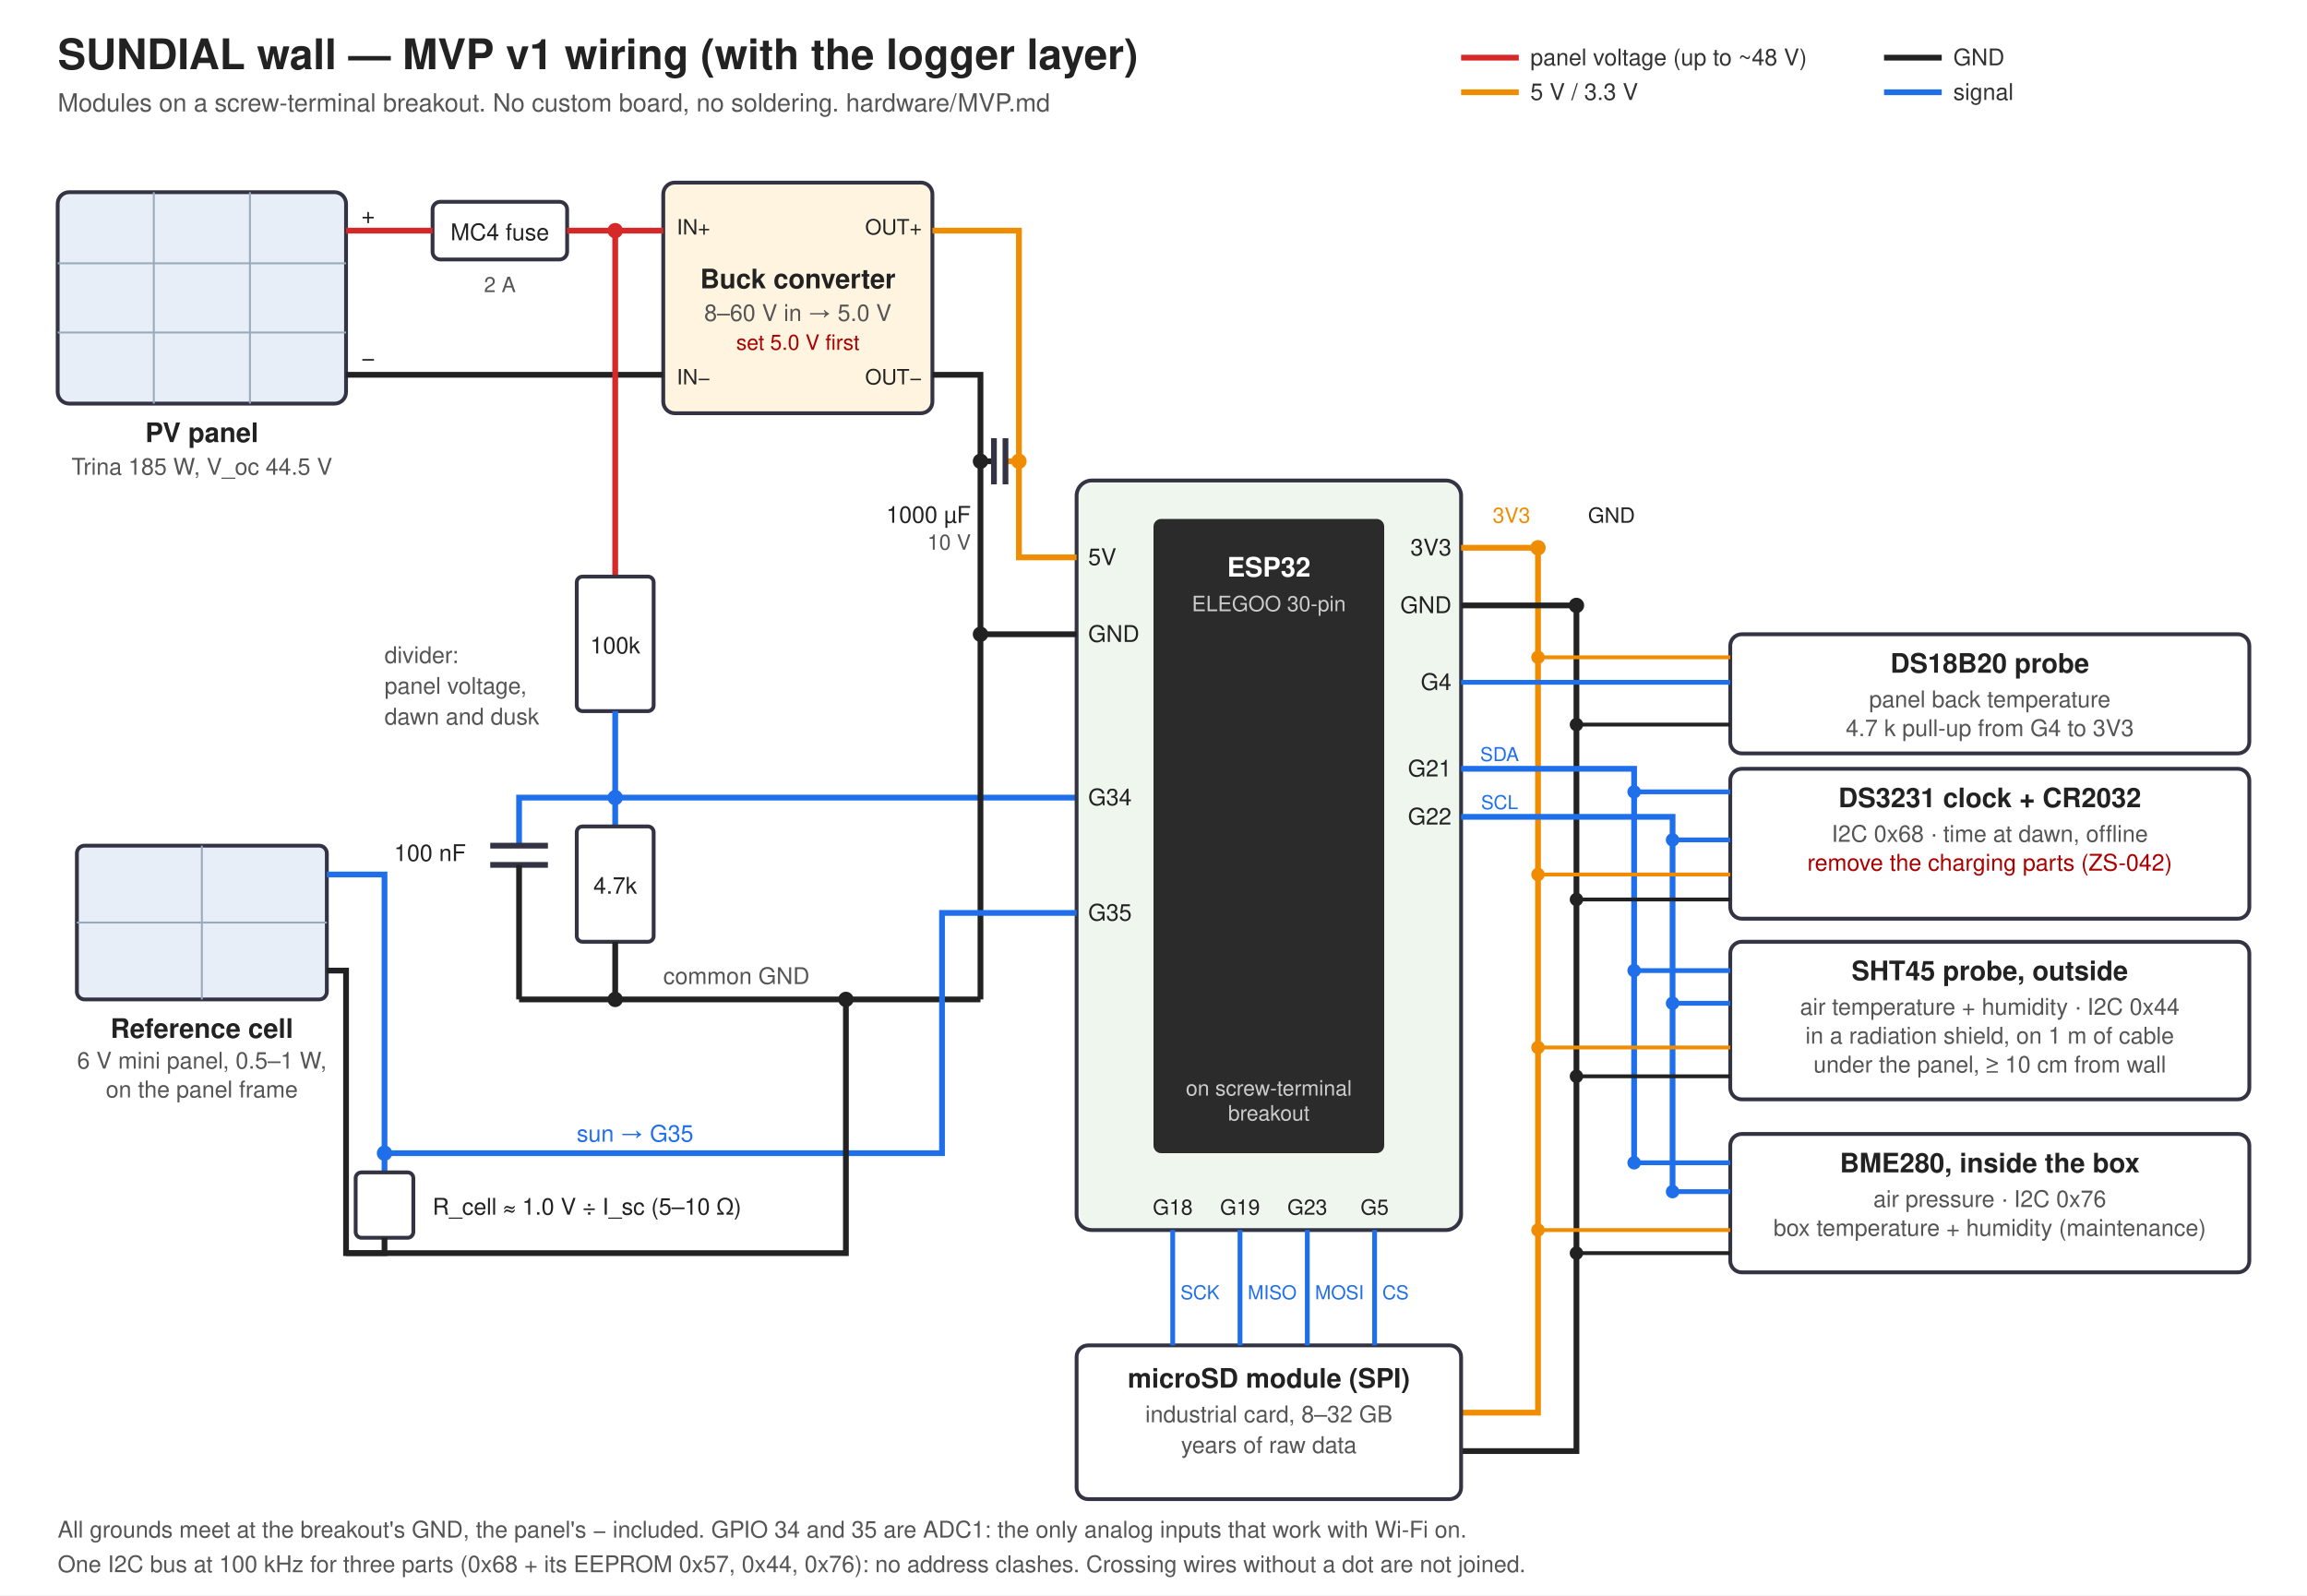
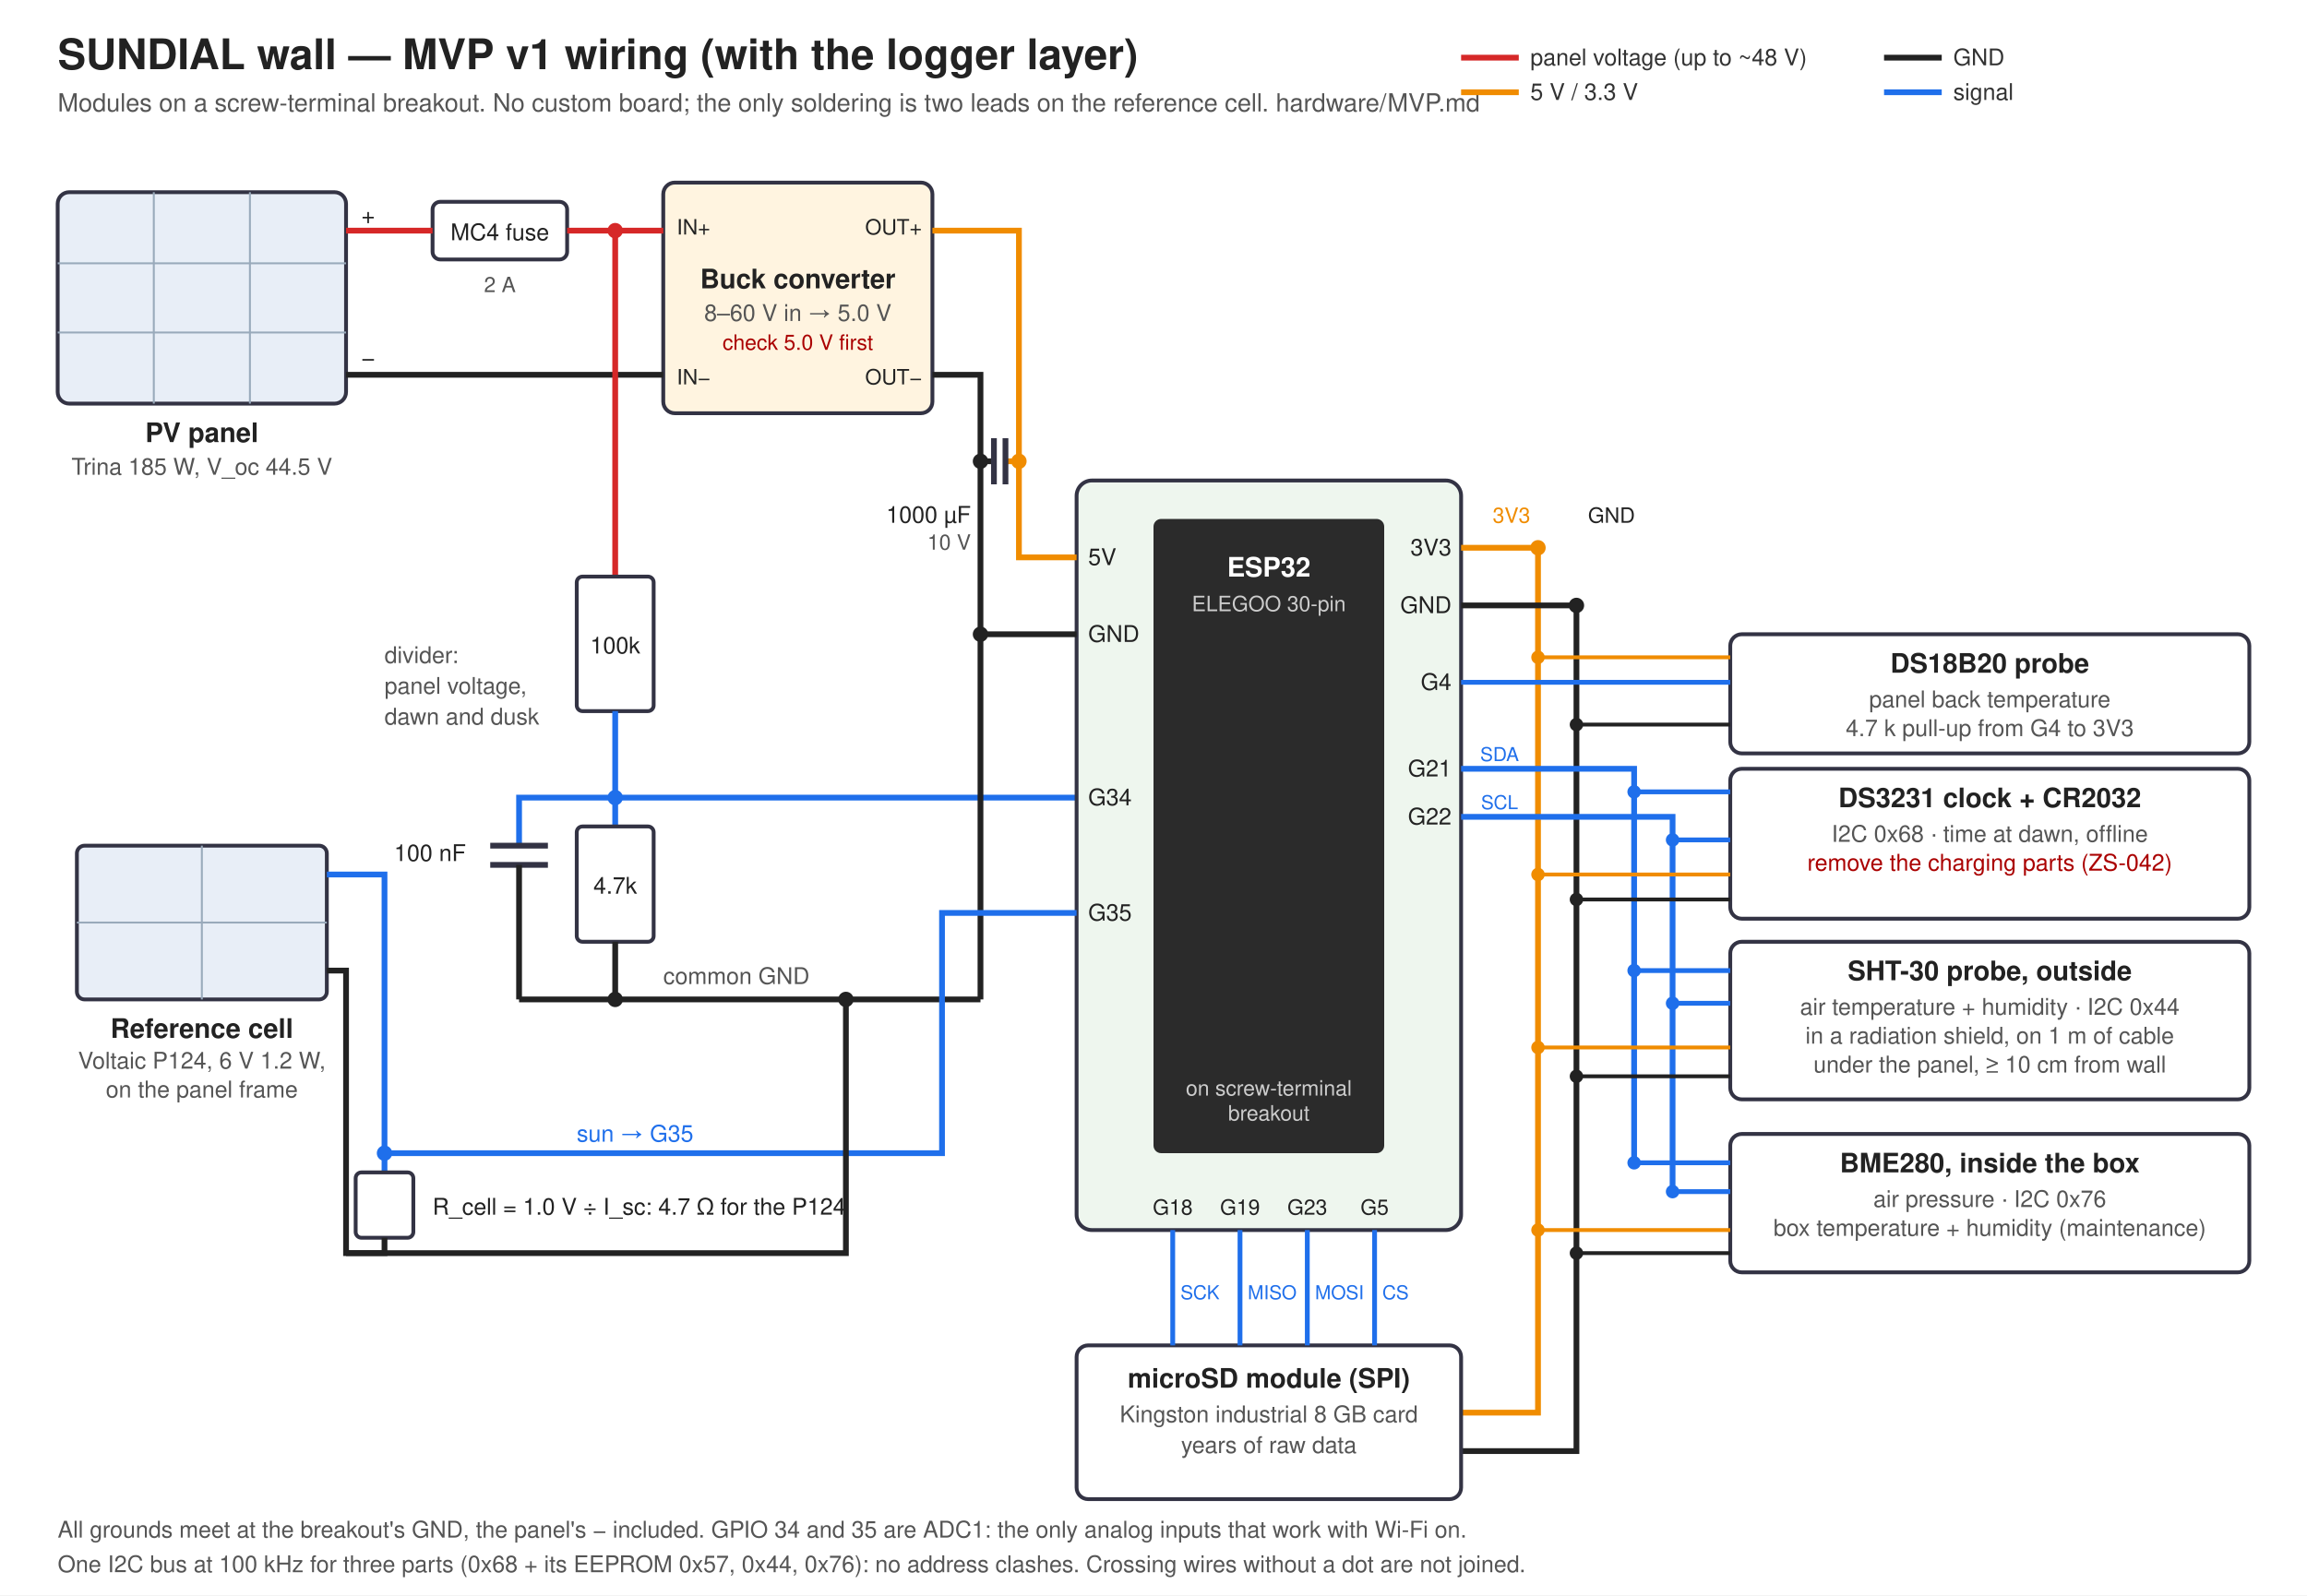
<svg xmlns="http://www.w3.org/2000/svg" viewBox="0 0 1200 830" font-family="Helvetica, Arial, sans-serif" font-size="14">
  <rect width="1200" height="830" fill="#ffffff" />
  <text x="30" y="36" font-size="22" fill="#222" text-anchor="start" font-weight="bold">SUNDIAL wall — MVP v1 wiring (with the logger layer)</text>
-   <text x="30" y="58" font-size="13" fill="#555" text-anchor="start">Modules on a screw-terminal breakout. No custom board, no soldering. hardware/MVP.md</text>
+   <text x="30" y="58" font-size="13" fill="#555" text-anchor="start">Modules on a screw-terminal breakout. No custom board; the only soldering is two leads on the reference cell. hardware/MVP.md</text>
  <line x1="760" y1="30" x2="790" y2="30" stroke="#d62828" stroke-width="3" />
  <text x="796" y="34" font-size="12" fill="#333" text-anchor="start">panel voltage (up to ~48 V)</text>
  <line x1="760" y1="48" x2="790" y2="48" stroke="#f08c00" stroke-width="3" />
  <text x="796" y="52" font-size="12" fill="#333" text-anchor="start">5 V / 3.3 V</text>
  <line x1="980" y1="30" x2="1010" y2="30" stroke="#222" stroke-width="3" />
  <text x="1016" y="34" font-size="12" fill="#333" text-anchor="start">GND</text>
  <line x1="980" y1="48" x2="1010" y2="48" stroke="#1f6feb" stroke-width="3" />
  <text x="1016" y="52" font-size="12" fill="#333" text-anchor="start">signal</text>
  <rect x="30" y="100" width="150" height="110" rx="6" fill="#e8eef7" stroke="#334" stroke-width="2" />
  <g stroke="#9ab" stroke-width="1">
    <line x1="30" y1="137" x2="180" y2="137" />
    <line x1="30" y1="173" x2="180" y2="173" />
    <line x1="80" y1="100" x2="80" y2="210" />
    <line x1="130" y1="100" x2="130" y2="210" />
  </g>
  <text x="105" y="230" font-size="14" fill="#222" text-anchor="middle" font-weight="bold">PV panel</text>
  <text x="105" y="247" font-size="12" fill="#555" text-anchor="middle">Trina 185 W, V_oc 44.5 V</text>
  <text x="188" y="116" font-size="12" fill="#222" text-anchor="start">+</text>
  <text x="188" y="190" font-size="12" fill="#222" text-anchor="start">−</text>
  <rect x="225" y="105" width="70" height="30" rx="4" fill="#fff" stroke="#334" stroke-width="2" />
  <text x="260" y="125" font-size="12" fill="#222" text-anchor="middle">MC4 fuse</text>
  <text x="260" y="152" font-size="11" fill="#555" text-anchor="middle">2 A</text>
  <rect x="345" y="95" width="140" height="120" rx="6" fill="#fff4e0" stroke="#334" stroke-width="2" />
  <text x="415" y="150" font-size="14" fill="#222" text-anchor="middle" font-weight="bold">Buck converter</text>
  <text x="415" y="167" font-size="12" fill="#555" text-anchor="middle">8–60 V in → 5.0 V</text>
-   <text x="415" y="182" font-size="11" fill="#a00" text-anchor="middle">set 5.0 V first</text>
+   <text x="415" y="182" font-size="11" fill="#a00" text-anchor="middle">check 5.0 V first</text>
  <text x="352" y="122" font-size="11" fill="#222" text-anchor="start">IN+</text>
  <text x="352" y="200" font-size="11" fill="#222" text-anchor="start">IN−</text>
  <text x="450" y="122" font-size="11" fill="#222" text-anchor="start">OUT+</text>
  <text x="450" y="200" font-size="11" fill="#222" text-anchor="start">OUT−</text>
  <polyline points="180,120 225,120" fill="none" stroke="#d62828" stroke-width="3" />
  <polyline points="295,120 345,120" fill="none" stroke="#d62828" stroke-width="3" />
  <polyline points="180,195 345,195" fill="none" stroke="#222" stroke-width="3" />
  <circle cx="320" cy="120" r="4" fill="#d62828" />
  <polyline points="320,120 320,300" fill="none" stroke="#d62828" stroke-width="3" />
  <rect x="300" y="300" width="40" height="70" rx="3" fill="#fff" stroke="#334" stroke-width="2" />
  <text x="320" y="340" font-size="12" fill="#222" text-anchor="middle">100k</text>
  <polyline points="320,370 320,430" fill="none" stroke="#1f6feb" stroke-width="3" />
  <circle cx="320" cy="415" r="4" fill="#1f6feb" />
  <rect x="300" y="430" width="40" height="60" rx="3" fill="#fff" stroke="#334" stroke-width="2" />
  <text x="320" y="465" font-size="12" fill="#222" text-anchor="middle">4.7k</text>
  <polyline points="320,490 320,520" fill="none" stroke="#222" stroke-width="3" />
  <polyline points="320,415 270,415 270,440" fill="none" stroke="#1f6feb" stroke-width="3" />
  <line x1="255" y1="440" x2="285" y2="440" stroke="#334" stroke-width="3" />
  <line x1="255" y1="450" x2="285" y2="450" stroke="#334" stroke-width="3" />
  <polyline points="270,450 270,520" fill="none" stroke="#222" stroke-width="3" />
  <text x="205" y="448" font-size="12" fill="#222" text-anchor="start">100 nF</text>
  <text x="200" y="345" font-size="12" fill="#555" text-anchor="start">divider:</text>
  <text x="200" y="361" font-size="12" fill="#555" text-anchor="start">panel voltage,</text>
  <text x="200" y="377" font-size="12" fill="#555" text-anchor="start">dawn and dusk</text>
  <polyline points="320,415 560,415" fill="none" stroke="#1f6feb" stroke-width="3" />
  <rect x="560" y="250" width="200" height="390" rx="8" fill="#eef6ee" stroke="#334" stroke-width="2" />
  <rect x="600" y="270" width="120" height="330" rx="4" fill="#2b2b2b" />
  <text x="660" y="300" font-size="14" fill="#fff" text-anchor="middle" font-weight="bold">ESP32</text>
  <text x="660" y="318" font-size="11" fill="#ccc" text-anchor="middle">ELEGOO 30-pin</text>
  <text x="660" y="570" font-size="11" fill="#ccc" text-anchor="middle">on screw-terminal</text>
  <text x="660" y="583" font-size="11" fill="#ccc" text-anchor="middle">breakout</text>
  <text x="566" y="294" font-size="12" fill="#222" text-anchor="start">5V</text>
  <text x="566" y="334" font-size="12" fill="#222" text-anchor="start">GND</text>
  <text x="566" y="419" font-size="12" fill="#222" text-anchor="start">G34</text>
  <text x="566" y="479" font-size="12" fill="#222" text-anchor="start">G35</text>
  <text x="755" y="289" font-size="12" fill="#222" text-anchor="end">3V3</text>
  <text x="755" y="319" font-size="12" fill="#222" text-anchor="end">GND</text>
  <text x="755" y="359" font-size="12" fill="#222" text-anchor="end">G4</text>
  <text x="755" y="404" font-size="12" fill="#222" text-anchor="end">G21</text>
  <text x="755" y="429" font-size="12" fill="#222" text-anchor="end">G22</text>
  <text x="610" y="632" font-size="11" fill="#222" text-anchor="middle">G18</text>
  <text x="645" y="632" font-size="11" fill="#222" text-anchor="middle">G19</text>
  <text x="680" y="632" font-size="11" fill="#222" text-anchor="middle">G23</text>
  <text x="715" y="632" font-size="11" fill="#222" text-anchor="middle">G5</text>
  <polyline points="485,120 530,120 530,290 560,290" fill="none" stroke="#f08c00" stroke-width="3" />
  <polyline points="485,195 510,195 510,330 560,330" fill="none" stroke="#222" stroke-width="3" />
  <polyline points="530,240 523,240" fill="none" stroke="#f08c00" stroke-width="3" />
  <polyline points="517,240 510,240" fill="none" stroke="#222" stroke-width="3" />
  <line x1="523" y1="228" x2="523" y2="252" stroke="#334" stroke-width="3" />
  <line x1="517" y1="228" x2="517" y2="252" stroke="#334" stroke-width="3" />
  <circle cx="530" cy="240" r="4" fill="#f08c00" />
  <circle cx="510" cy="240" r="4" fill="#222" />
  <text x="505" y="272" font-size="12" fill="#222" text-anchor="end">1000 µF</text>
  <text x="505" y="286" font-size="11" fill="#555" text-anchor="end">10 V</text>
  <polyline points="270,520 510,520" fill="none" stroke="#222" stroke-width="3" />
  <polyline points="510,330 510,520" fill="none" stroke="#222" stroke-width="3" />
  <circle cx="510" cy="330" r="4" fill="#222" />
  <circle cx="320" cy="520" r="4" fill="#222" />
  <circle cx="440" cy="520" r="4" fill="#222" />
  <text x="345" y="512" font-size="12" fill="#555" text-anchor="start">common GND</text>
  <rect x="40" y="440" width="130" height="80" rx="4" fill="#e8eef7" stroke="#334" stroke-width="2" />
  <g stroke="#9ab">
    <line x1="40" y1="480" x2="170" y2="480" />
    <line x1="105" y1="440" x2="105" y2="520" />
  </g>
  <text x="105" y="540" font-size="14" fill="#222" text-anchor="middle" font-weight="bold">Reference cell</text>
-   <text x="105" y="556" font-size="12" fill="#555" text-anchor="middle">6 V mini panel, 0.5–1 W,</text>
+   <text x="105" y="556" font-size="12" fill="#555" text-anchor="middle">Voltaic P124, 6 V 1.2 W,</text>
  <text x="105" y="571" font-size="12" fill="#555" text-anchor="middle">on the panel frame</text>
  <polyline points="170,455 200,455 200,600 490,600 490,475 560,475" fill="none" stroke="#1f6feb" stroke-width="3" />
  <circle cx="200" cy="600" r="4" fill="#1f6feb" />
  <polyline points="200,600 200,610" fill="none" stroke="#1f6feb" stroke-width="3" />
  <rect x="185" y="610" width="30" height="34" rx="3" fill="#fff" stroke="#334" stroke-width="2" />
-   <text x="225" y="632" font-size="12" fill="#222" text-anchor="start">R_cell ≈ 1.0 V ÷ I_sc (5–10 Ω)</text>
+   <text x="225" y="632" font-size="12" fill="#222" text-anchor="start">R_cell = 1.0 V ÷ I_sc: 4.7 Ω for the P124</text>
  <polyline points="170,505 180,505 180,652 200,652 200,644" fill="none" stroke="#222" stroke-width="3" />
  <polyline points="180,652 440,652 440,520" fill="none" stroke="#222" stroke-width="3" />
  <text x="300" y="594" font-size="12" fill="#1f6feb" text-anchor="start">sun → G35</text>
  <polyline points="760,285 800,285 800,735 760,735" fill="none" stroke="#f08c00" stroke-width="3" />
  <circle cx="800" cy="285" r="4" fill="#f08c00" />
  <polyline points="760,315 820,315 820,755 760,755" fill="none" stroke="#222" stroke-width="3" />
  <circle cx="820" cy="315" r="4" fill="#222" />
  <text x="796" y="272" font-size="11" fill="#f08c00" text-anchor="end">3V3</text>
  <text x="826" y="272" font-size="11" fill="#222" text-anchor="start">GND</text>
  <text x="780" y="396" font-size="10" fill="#1f6feb" text-anchor="middle">SDA</text>
  <text x="780" y="421" font-size="10" fill="#1f6feb" text-anchor="middle">SCL</text>
  <polyline points="760,400 850,400 850,605" fill="none" stroke="#1f6feb" stroke-width="3" />
  <polyline points="760,425 870,425 870,620" fill="none" stroke="#1f6feb" stroke-width="3" />
  <rect x="900" y="330" width="270" height="62" rx="6" fill="#fff" stroke="#334" stroke-width="2" />
  <text x="1035" y="350" font-size="14" fill="#222" text-anchor="middle" font-weight="bold">DS18B20 probe</text>
  <text x="1035" y="368" font-size="12" fill="#555" text-anchor="middle">panel back temperature</text>
  <text x="1035" y="383" font-size="12" fill="#555" text-anchor="middle">4.7 k pull-up from G4 to 3V3</text>
  <polyline points="760,355 900,355" fill="none" stroke="#1f6feb" stroke-width="2.5" />
  <polyline points="800,342 900,342" fill="none" stroke="#f08c00" stroke-width="2" />
  <circle cx="800" cy="342" r="3.5" fill="#f08c00" />
  <polyline points="820,377 900,377" fill="none" stroke="#222" stroke-width="2" />
  <circle cx="820" cy="377" r="3.5" fill="#222" />
  <rect x="900" y="400" width="270" height="78" rx="6" fill="#fff" stroke="#334" stroke-width="2" />
  <text x="1035" y="420" font-size="14" fill="#222" text-anchor="middle" font-weight="bold">DS3231 clock + CR2032</text>
  <text x="1035" y="438" font-size="12" fill="#555" text-anchor="middle">I2C 0x68 · time at dawn, offline</text>
  <text x="1035" y="453" font-size="12" fill="#a00" text-anchor="middle">remove the charging parts (ZS-042)</text>
  <polyline points="850,412 900,412" fill="none" stroke="#1f6feb" stroke-width="2.5" />
  <circle cx="850" cy="412" r="3.5" fill="#1f6feb" />
  <polyline points="870,437 900,437" fill="none" stroke="#1f6feb" stroke-width="2.5" />
  <circle cx="870" cy="437" r="3.5" fill="#1f6feb" />
  <polyline points="800,455 900,455" fill="none" stroke="#f08c00" stroke-width="2" />
  <circle cx="800" cy="455" r="3.5" fill="#f08c00" />
  <polyline points="820,468 900,468" fill="none" stroke="#222" stroke-width="2" />
  <circle cx="820" cy="468" r="3.5" fill="#222" />
  <rect x="900" y="490" width="270" height="82" rx="6" fill="#fff" stroke="#334" stroke-width="2" />
-   <text x="1035" y="510" font-size="14" fill="#222" text-anchor="middle" font-weight="bold">SHT45 probe, outside</text>
+   <text x="1035" y="510" font-size="14" fill="#222" text-anchor="middle" font-weight="bold">SHT-30 probe, outside</text>
  <text x="1035" y="528" font-size="12" fill="#555" text-anchor="middle">air temperature + humidity · I2C 0x44</text>
  <text x="1035" y="543" font-size="12" fill="#555" text-anchor="middle">in a radiation shield, on 1 m of cable</text>
  <text x="1035" y="558" font-size="12" fill="#555" text-anchor="middle">under the panel, ≥ 10 cm from wall</text>
  <polyline points="850,505 900,505" fill="none" stroke="#1f6feb" stroke-width="2.5" />
  <circle cx="850" cy="505" r="3.5" fill="#1f6feb" />
  <polyline points="870,522 900,522" fill="none" stroke="#1f6feb" stroke-width="2.5" />
  <circle cx="870" cy="522" r="3.5" fill="#1f6feb" />
  <polyline points="800,545 900,545" fill="none" stroke="#f08c00" stroke-width="2" />
  <circle cx="800" cy="545" r="3.5" fill="#f08c00" />
  <polyline points="820,560 900,560" fill="none" stroke="#222" stroke-width="2" />
  <circle cx="820" cy="560" r="3.5" fill="#222" />
  <rect x="900" y="590" width="270" height="72" rx="6" fill="#fff" stroke="#334" stroke-width="2" />
  <text x="1035" y="610" font-size="14" fill="#222" text-anchor="middle" font-weight="bold">BME280, inside the box</text>
  <text x="1035" y="628" font-size="12" fill="#555" text-anchor="middle">air pressure · I2C 0x76</text>
  <text x="1035" y="643" font-size="12" fill="#555" text-anchor="middle">box temperature + humidity (maintenance)</text>
  <polyline points="850,605 900,605" fill="none" stroke="#1f6feb" stroke-width="2.5" />
  <circle cx="850" cy="605" r="3.5" fill="#1f6feb" />
  <polyline points="870,620 900,620" fill="none" stroke="#1f6feb" stroke-width="2.5" />
  <circle cx="870" cy="620" r="3.5" fill="#1f6feb" />
  <polyline points="800,640 900,640" fill="none" stroke="#f08c00" stroke-width="2" />
  <circle cx="800" cy="640" r="3.5" fill="#f08c00" />
  <polyline points="820,652 900,652" fill="none" stroke="#222" stroke-width="2" />
  <circle cx="820" cy="652" r="3.5" fill="#222" />
  <rect x="560" y="700" width="200" height="80" rx="6" fill="#fff" stroke="#334" stroke-width="2" />
  <text x="660" y="722" font-size="14" fill="#222" text-anchor="middle" font-weight="bold">microSD module (SPI)</text>
-   <text x="660" y="740" font-size="12" fill="#555" text-anchor="middle">industrial card, 8–32 GB</text>
+   <text x="660" y="740" font-size="12" fill="#555" text-anchor="middle">Kingston industrial 8 GB card</text>
  <text x="660" y="756" font-size="12" fill="#555" text-anchor="middle">years of raw data</text>
  <polyline points="610,640 610,700" fill="none" stroke="#1f6feb" stroke-width="2.5" />
  <text x="614" y="676" font-size="10" fill="#1f6feb" text-anchor="start">SCK</text>
  <polyline points="645,640 645,700" fill="none" stroke="#1f6feb" stroke-width="2.5" />
  <text x="649" y="676" font-size="10" fill="#1f6feb" text-anchor="start">MISO</text>
  <polyline points="680,640 680,700" fill="none" stroke="#1f6feb" stroke-width="2.5" />
  <text x="684" y="676" font-size="10" fill="#1f6feb" text-anchor="start">MOSI</text>
  <polyline points="715,640 715,700" fill="none" stroke="#1f6feb" stroke-width="2.5" />
  <text x="719" y="676" font-size="10" fill="#1f6feb" text-anchor="start">CS</text>
  <text x="30" y="800" font-size="12" fill="#555" text-anchor="start">All grounds meet at the breakout's GND, the panel's − included. GPIO 34 and 35 are ADC1: the only analog inputs that work with Wi-Fi on.</text>
  <text x="30" y="818" font-size="12" fill="#555" text-anchor="start">One I2C bus at 100 kHz for three parts (0x68 + its EEPROM 0x57, 0x44, 0x76): no address clashes. Crossing wires without a dot are not joined.</text>
</svg>
